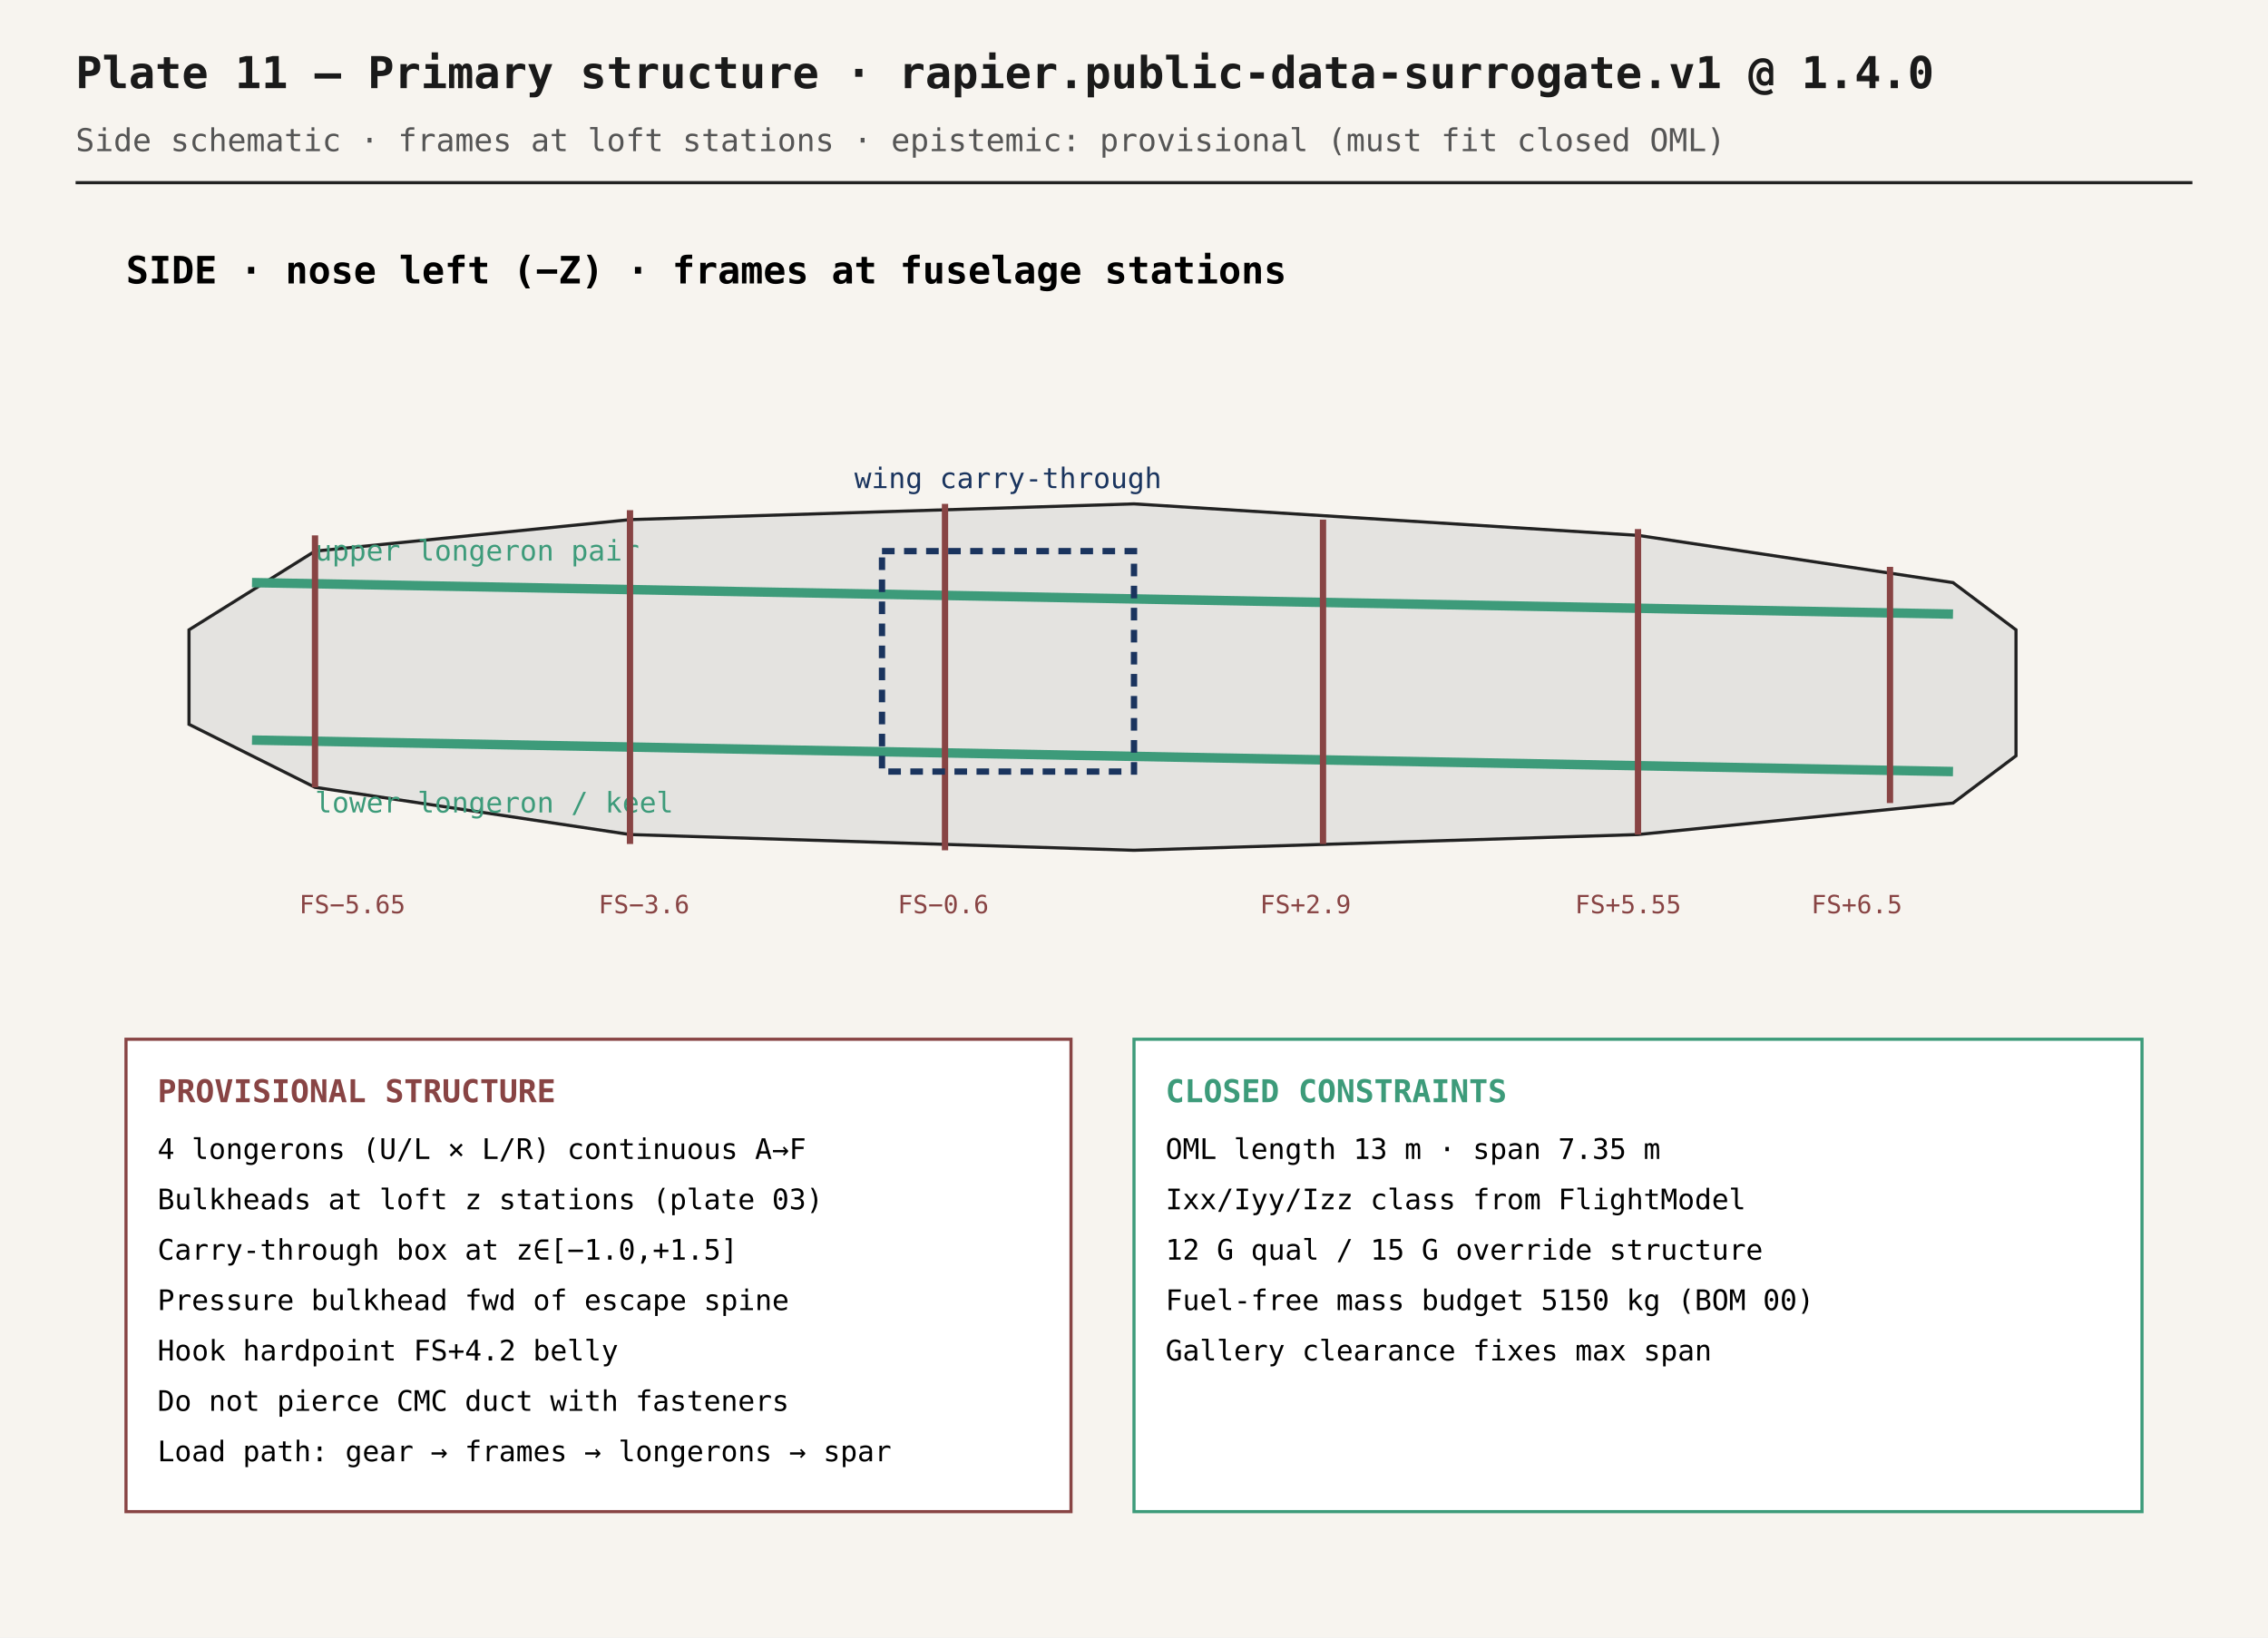
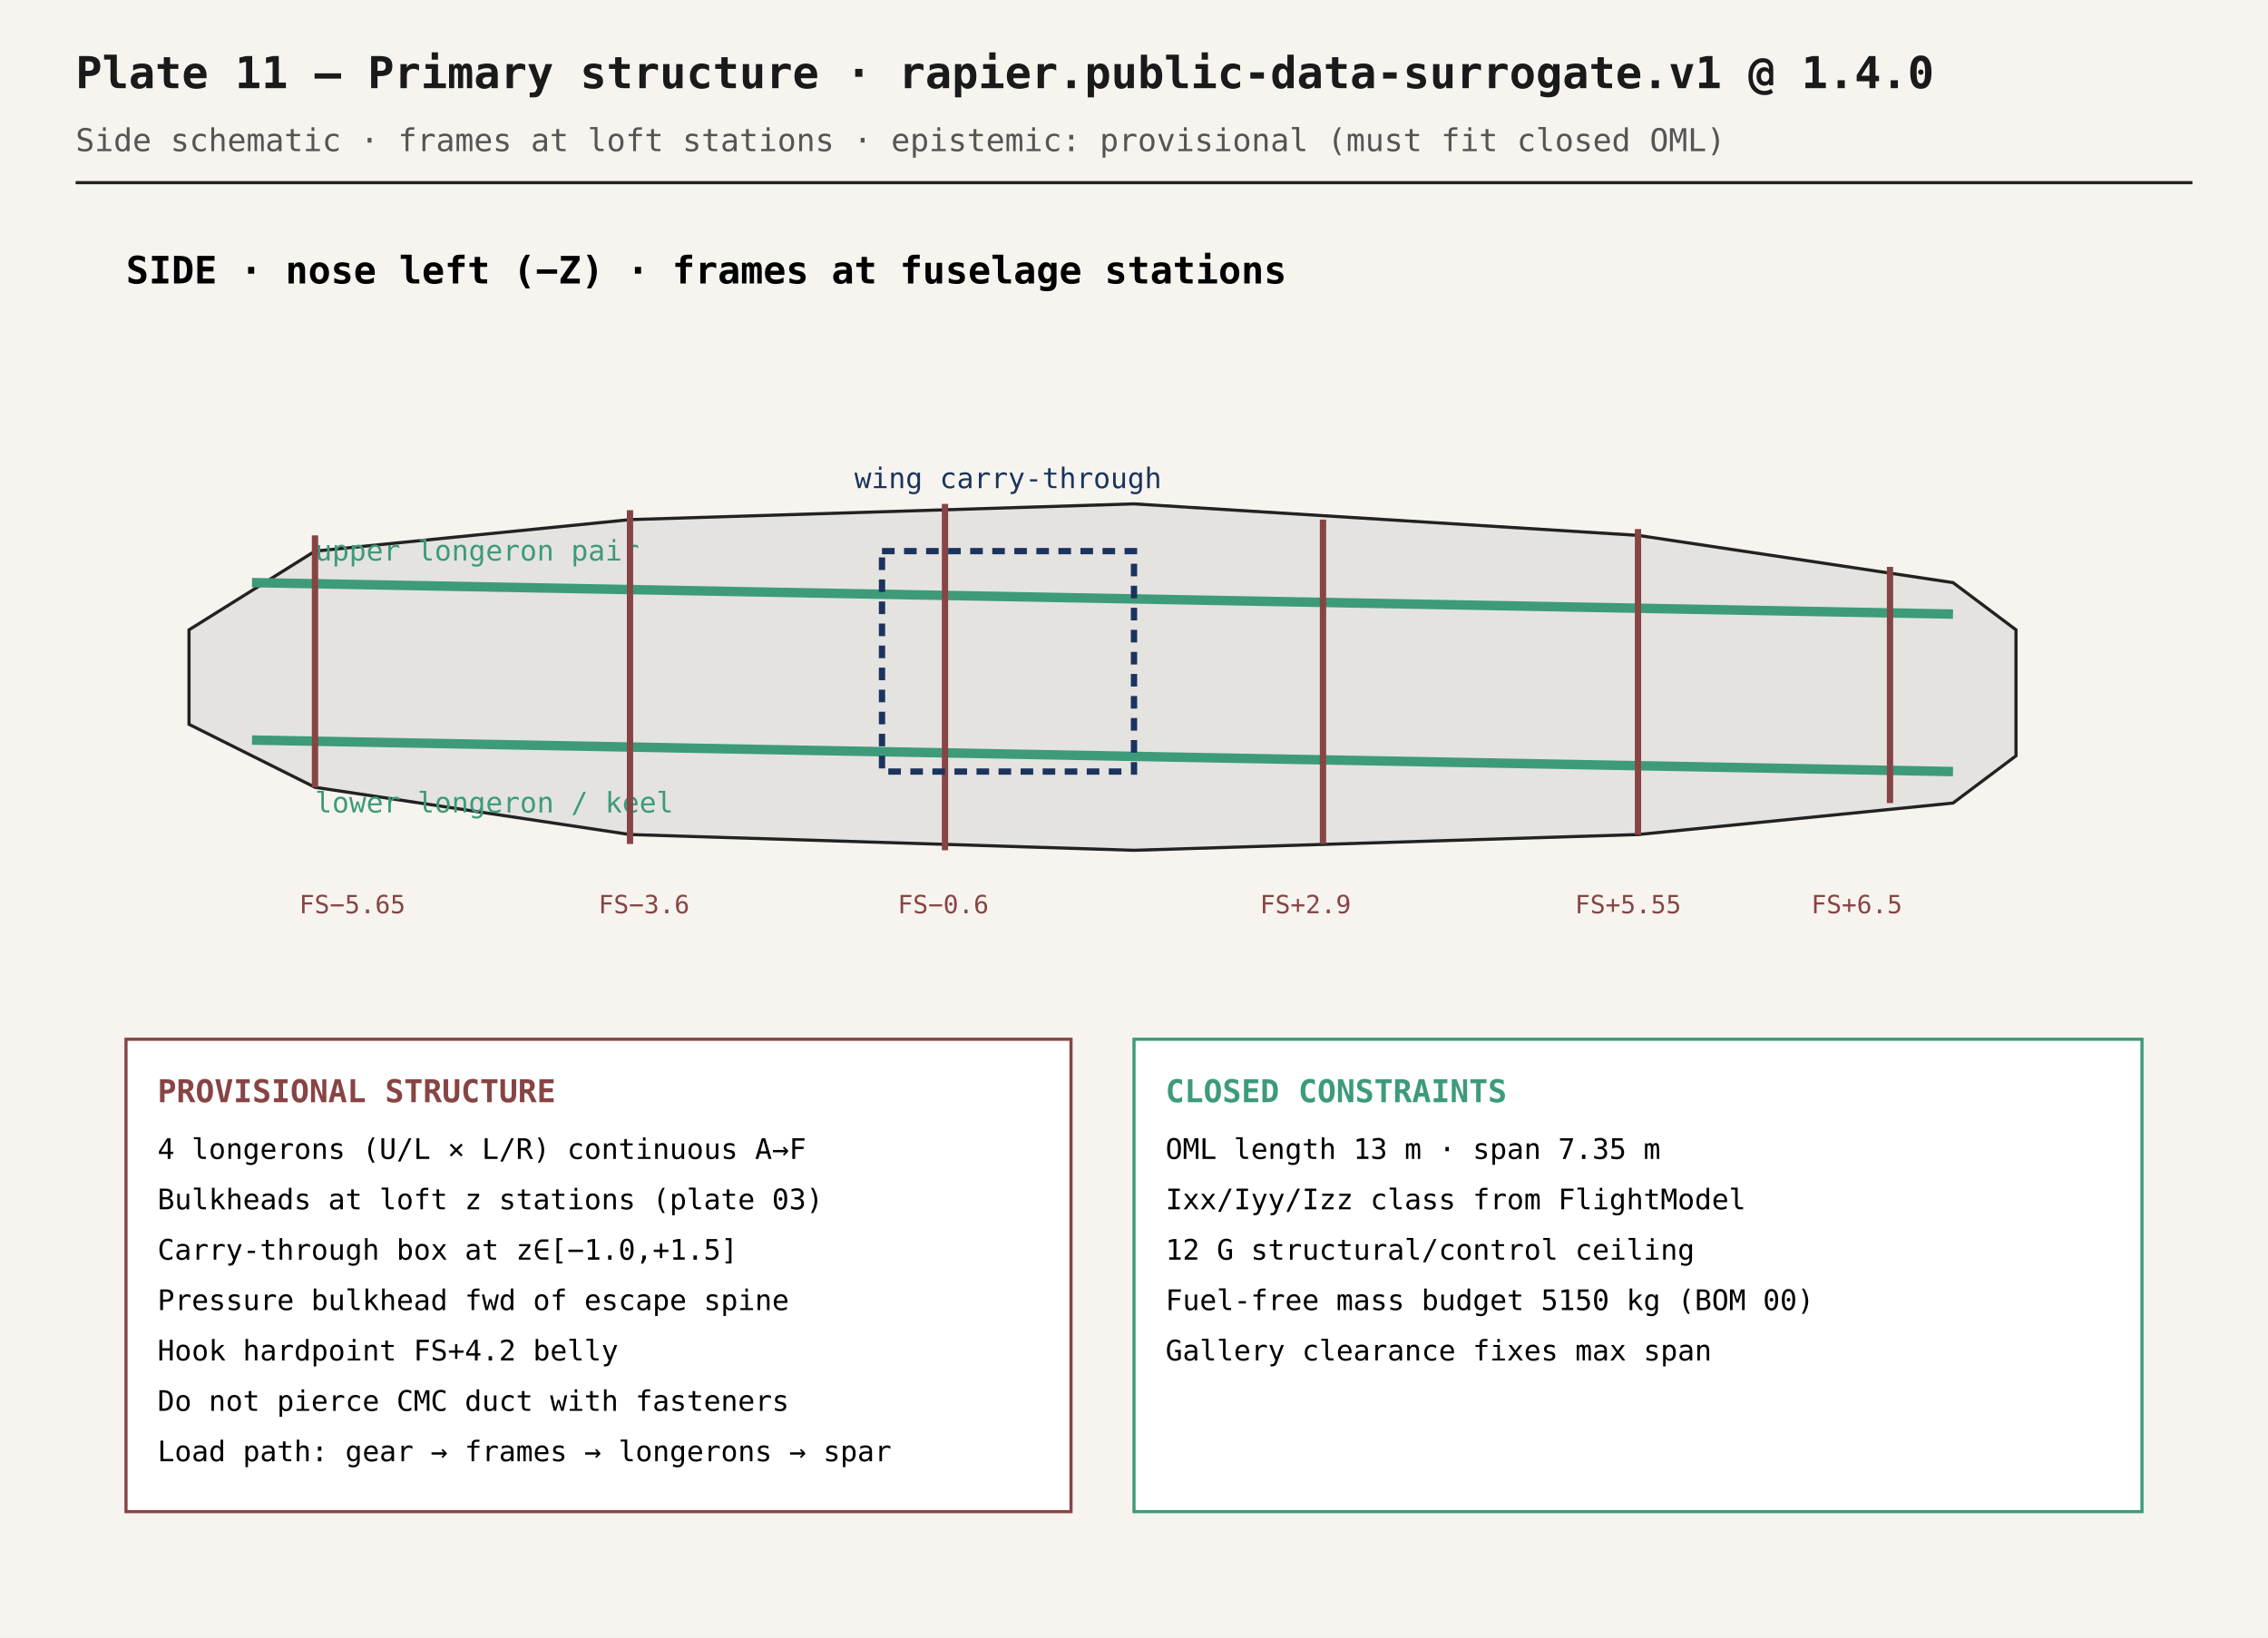
<svg xmlns="http://www.w3.org/2000/svg" viewBox="0 0 720 520" width="720" height="520" font-family="IBM Plex Mono, ui-monospace, monospace">
  <rect width="100%" height="100%" fill="#f7f4ef" />
  <text x="24" y="28" font-size="14" font-weight="700" fill="#1a1a1a">Plate 11 — Primary structure · rapier.public-data-surrogate.v1 @ 1.4.0</text>
  <text x="24" y="48" font-size="10" fill="#555">Side schematic · frames at loft stations · epistemic: provisional (must fit closed OML)</text>
  <line x1="24" y1="58" x2="696" y2="58" stroke="#222" stroke-width="1" />
  <text x="40" y="90" font-size="12" font-weight="700">SIDE · nose left (−Z) · frames at fuselage stations</text>
  <path d="M 60,200 L 100,175 L 200,165 L 360,160 L 520,170 L 620,185 L 640,200 L 640,240 L 620,255 L 520,265 L 360,270 L 200,265 L 100,250 L 60,230 Z" fill="#596b73" fill-opacity="0.12" stroke="#222" />
  <line x1="80" y1="185" x2="620" y2="195" stroke="#3d9b7a" stroke-width="3" />
  <line x1="80" y1="235" x2="620" y2="245" stroke="#3d9b7a" stroke-width="3" />
  <text x="100" y="178" font-size="9" fill="#3d9b7a">upper longeron pair</text>
  <text x="100" y="258" font-size="9" fill="#3d9b7a">lower longeron / keel</text>
  <g stroke="#844" stroke-width="2">
    <line x1="100" y1="170" x2="100" y2="250" />
    <line x1="200" y1="162" x2="200" y2="268" />
    <line x1="300" y1="160" x2="300" y2="270" />
    <line x1="420" y1="165" x2="420" y2="268" />
    <line x1="520" y1="168" x2="520" y2="265" />
    <line x1="600" y1="180" x2="600" y2="255" />
  </g>
  <text x="95" y="290" font-size="8" fill="#844">FS−5.65</text>
  <text x="190" y="290" font-size="8" fill="#844">FS−3.6</text>
  <text x="285" y="290" font-size="8" fill="#844">FS−0.6</text>
  <text x="400" y="290" font-size="8" fill="#844">FS+2.9</text>
  <text x="500" y="290" font-size="8" fill="#844">FS+5.55</text>
  <text x="575" y="290" font-size="8" fill="#844">FS+6.5</text>
  <rect x="280" y="175" width="80" height="70" fill="none" stroke="#1a345e" stroke-width="2" stroke-dasharray="4 3" />
  <text x="320" y="155" text-anchor="middle" font-size="9" fill="#1a345e">wing carry-through</text>
  <rect x="40" y="330" width="300" height="150" fill="#fff" stroke="#844" />
  <text x="50" y="350" font-size="10" font-weight="700" fill="#844">PROVISIONAL STRUCTURE</text>
  <text x="50" y="368" font-size="9">4 longerons (U/L × L/R) continuous A→F</text>
  <text x="50" y="384" font-size="9">Bulkheads at loft z stations (plate 03)</text>
  <text x="50" y="400" font-size="9">Carry-through box at z∈[−1.0,+1.5]</text>
  <text x="50" y="416" font-size="9">Pressure bulkhead fwd of escape spine</text>
  <text x="50" y="432" font-size="9">Hook hardpoint FS+4.2 belly</text>
  <text x="50" y="448" font-size="9">Do not pierce CMC duct with fasteners</text>
  <text x="50" y="464" font-size="9">Load path: gear → frames → longerons → spar</text>
  <rect x="360" y="330" width="320" height="150" fill="#fff" stroke="#3d9b7a" />
  <text x="370" y="350" font-size="10" font-weight="700" fill="#3d9b7a">CLOSED CONSTRAINTS</text>
  <text x="370" y="368" font-size="9">OML length 13 m · span 7.35 m</text>
  <text x="370" y="384" font-size="9">Ixx/Iyy/Izz class from FlightModel</text>
-   <text x="370" y="400" font-size="9">12 G qual / 15 G override structure</text>
+   <text x="370" y="400" font-size="9">12 G structural/control ceiling</text>
  <text x="370" y="416" font-size="9">Fuel-free mass budget 5150 kg (BOM 00)</text>
  <text x="370" y="432" font-size="9">Gallery clearance fixes max span</text>
</svg>
